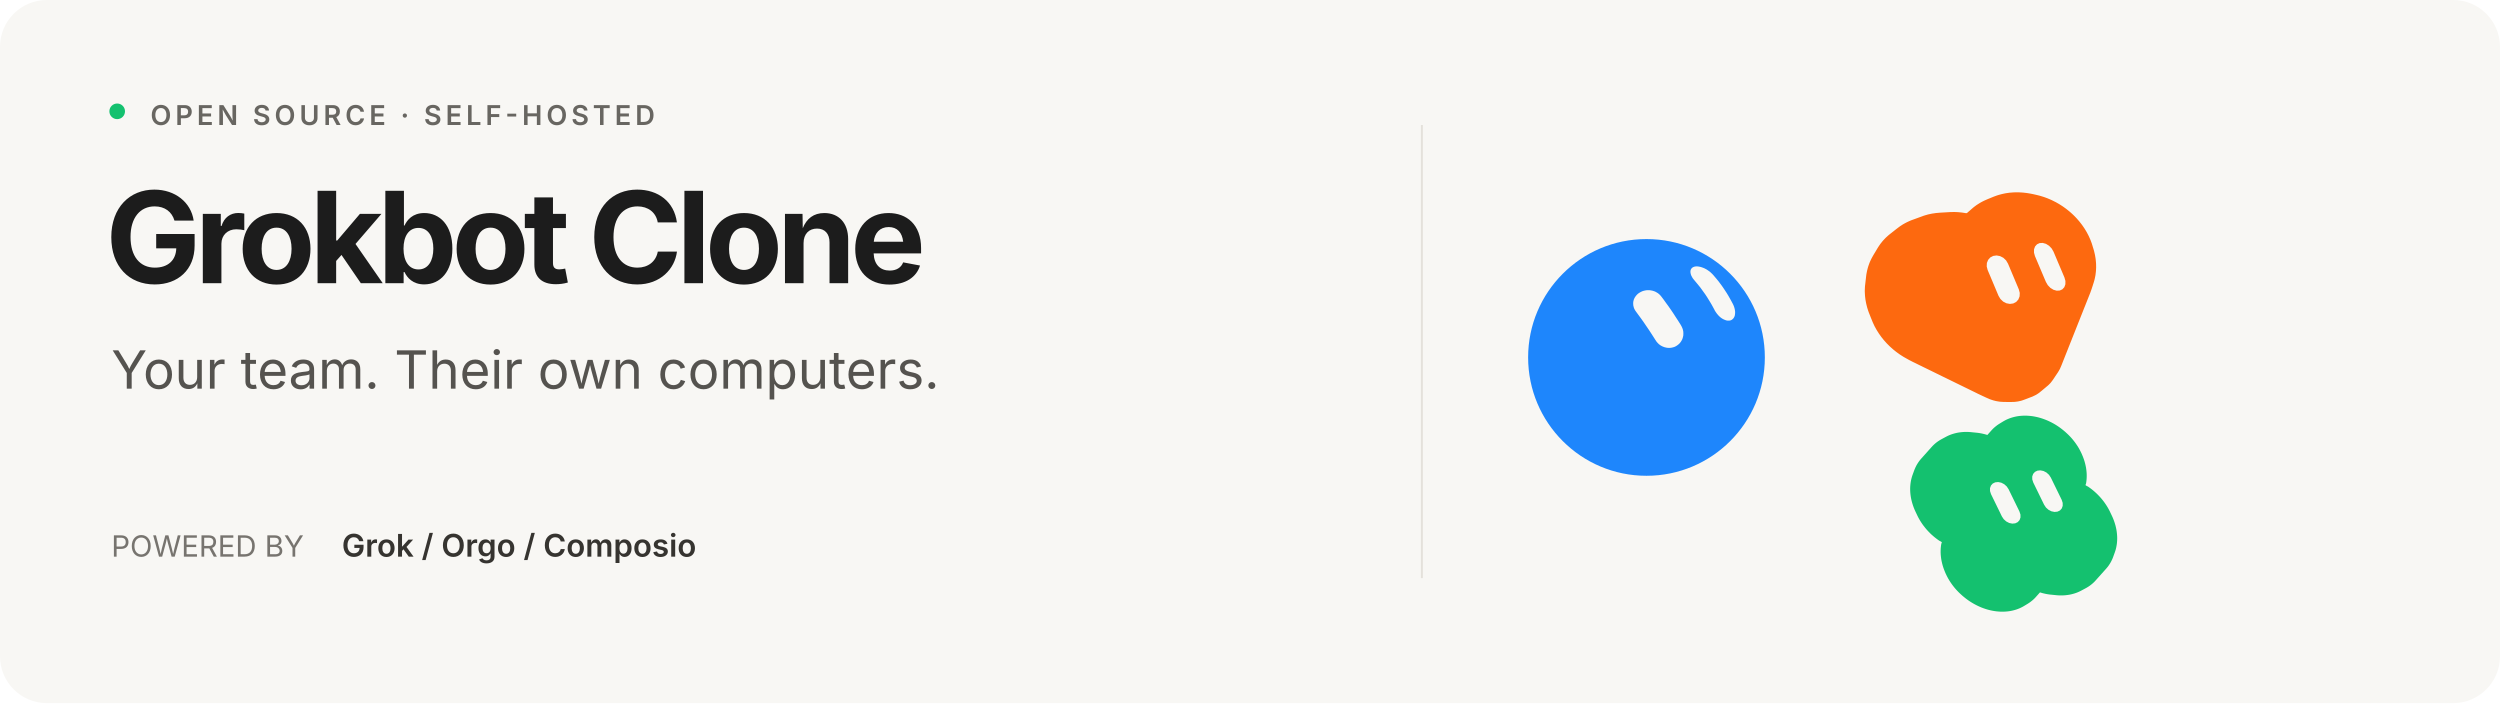
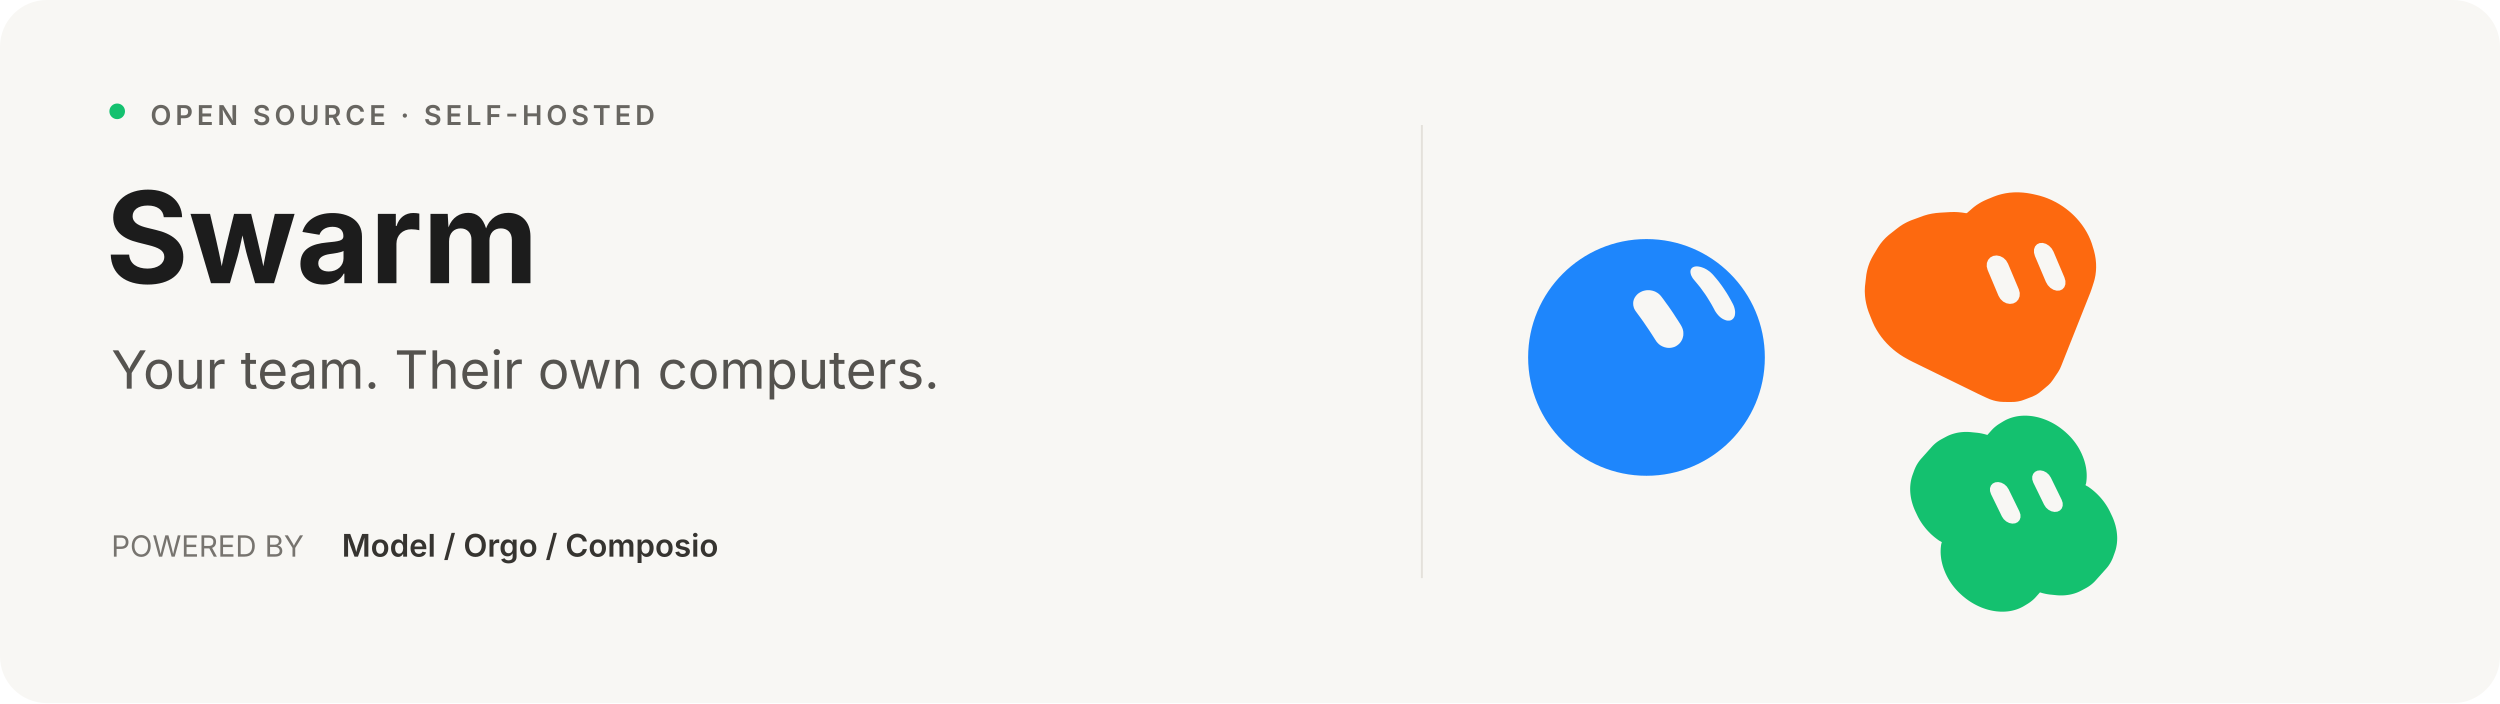
<svg xmlns="http://www.w3.org/2000/svg" width="1280" height="360" viewBox="0 0 1280 360" role="img" aria-labelledby="title desc">
  <rect width="1280" height="360" rx="24" fill="#F8F7F4" />
  <g font-family="Inter, -apple-system, BlinkMacSystemFont, 'Segoe UI', sans-serif">
    <rect x="56" y="53" width="8" height="8" rx="4" fill="#14C16F" />
    <text x="77" y="64" font-size="14" font-weight="600" letter-spacing="2" fill="#686661">OPEN SOURCE · SELF-HOSTED</text>
-     <text x="54" y="145" font-size="65" font-weight="700" letter-spacing="-3" fill="#1C1C1C">Grokbot Clone</text>
+     <text x="54" y="145" font-size="65" font-weight="700" letter-spacing="0" fill="#1C1C1C">Swarm</text>
    <text x="57" y="199" font-size="27" fill="#55534F">Your team. Their own computers.</text>
    <text x="57" y="285" font-size="15" fill="#77746F">POWERED BY</text>
-     <text x="175" y="285" font-size="16" font-weight="600" fill="#363430">Grok  /  Orgo  /  Composio</text>
+     <text x="175" y="285" font-size="16" font-weight="600" fill="#363430">Model  /  Orgo  /  Composio</text>
  </g>
  <path d="M728 64V296" stroke="#E4E1DB" />
  <svg x="742" y="82" width="202" height="202" viewBox="0 0 55.2 55.2">
    <path d="M44.16 27.6A16.56 16.56 0 0 0 27.6 11.04A16.56 16.56 0 0 0 11.04 27.6A16.56 16.56 0 0 0 27.6 44.16A16.56 16.56 0 0 0 44.16 27.6ZM32.43 25.38L32.57 25.14L32.66 24.91L32.71 24.72L32.75 24.53L32.76 24.28L32.75 24L32.7 23.74L32.62 23.5L32.52 23.28L32.4 23.06L32.01 22.44L31.74 22.03L31.34 21.41L31.07 21.01L30.66 20.42L30.38 20.04L29.97 19.47L29.69 19.1L29.54 18.92L29.37 18.75L29.18 18.6L28.96 18.47L28.87 18.42L28.71 18.35L28.46 18.27L28.27 18.23L28.08 18.2L27.81 18.19L27.63 18.2L27.53 18.21L27.28 18.26L27.04 18.33L26.82 18.43L26.61 18.55L26.42 18.68L26.25 18.84L26.09 19.03L25.95 19.24L25.89 19.36L25.82 19.53L25.76 19.77L25.75 19.84L25.74 19.98L25.74 20.11L25.76 20.36L25.84 20.66L25.9 20.81L26.01 21.01L26.14 21.2L26.55 21.76L26.83 22.14L27.24 22.72L27.51 23.12L27.92 23.72L28.19 24.13L28.59 24.75L28.85 25.16L28.99 25.37L29.15 25.56L29.33 25.74L29.54 25.9L29.77 26.03L29.93 26.1L30.15 26.18L30.47 26.25L30.62 26.26L30.76 26.27L31.03 26.25L31.28 26.2L31.51 26.13L31.72 26.03L31.92 25.9L32.11 25.75L32.28 25.58L32.43 25.38ZM38.52 22.33L38.73 22.41L38.92 22.45L39.09 22.45L39.26 22.44L39.41 22.4L39.54 22.33L39.67 22.23L39.78 22.11L39.87 21.96L39.91 21.87L39.95 21.77L39.99 21.52L40 21.33L40 21.19L39.97 20.96L39.92 20.73L39.85 20.5L39.76 20.27L39.65 20.05L39.42 19.62L39.06 18.98L38.81 18.57L38.41 17.96L38.14 17.57L37.71 16.99L37.41 16.62L36.95 16.08L36.79 15.91L36.61 15.74L36.48 15.62L36.2 15.42L35.97 15.27L35.83 15.2L35.7 15.13L35.63 15.1L35.39 15.01L35.21 14.95L35.08 14.92L34.86 14.88L34.66 14.86L34.48 14.87L34.31 14.9L34.17 14.95L34.04 15.02L33.93 15.11L33.85 15.23L33.82 15.28L33.78 15.37L33.75 15.52L33.75 15.64L33.76 15.77L33.8 15.95L33.84 16.08L33.87 16.15L33.97 16.35L34.08 16.53L34.22 16.71L34.37 16.89L34.67 17.25L35.12 17.8L35.4 18.19L35.82 18.77L36.09 19.18L36.47 19.8L36.72 20.22L37.07 20.86L37.18 21.08L37.32 21.29L37.47 21.5L37.64 21.7L37.83 21.89L38.02 22.05L38.17 22.15L38.32 22.24L38.52 22.33Z" fill="#1E86FC" fill-rule="evenodd" />
  </svg>
  <svg x="925" y="60" width="190" height="190" viewBox="-14.4 -14.4 172.8 172.8">
    <path d="M115.83 72 115.6 72.57 115.38 73.14 115.15 73.7 114.93 74.25 114.71 74.8 114.5 75.34 114.28 75.89 114.07 76.42 113.86 76.95 113.65 77.48 113.44 78.01 113.23 78.53 113.03 79.05 112.82 79.57 112.62 80.08 112.42 80.59 112.21 81.1 112.01 81.61 111.81 82.11 111.61 82.61 111.41 83.12 111.21 83.62 111.02 84.11 110.82 84.61 110.62 85.11 110.42 85.61 110.23 86.1 110.03 86.6 109.83 87.09 109.64 87.59 109.44 88.09 109.24 88.58 109.05 89.08 108.85 89.58 108.65 90.07 108.45 90.57 108.25 91.07 108.05 91.58 107.85 92.08 107.65 92.58 107.45 93.09 107.25 93.6 107.05 94.11 106.84 94.63 106.64 95.14 106.43 95.66 106.22 96.19 106.01 96.71 105.8 97.24 105.59 97.78 105.38 98.31 105.16 98.86 104.95 99.4 104.73 99.95 104.51 100.51 104.29 101.07 104.05 101.63 103.81 102.19 103.57 102.75 103.28 103.28 102.98 103.8 102.67 104.32 102.34 104.82 102 105.32 101.66 105.83 101.32 106.33 100.98 106.85 100.64 107.36 100.29 107.88 99.92 108.38 99.54 108.88 99.15 109.37 98.72 109.81 98.29 110.25 97.83 110.66 97.36 111.05 96.89 111.45 96.42 111.84 95.94 112.24 95.46 112.64 94.98 113.04 94.49 113.43 94.01 113.83 93.5 114.2 92.98 114.54 92.45 114.87 91.89 115.15 91.33 115.42 90.77 115.69 90.19 115.91 89.61 116.13 89.03 116.35 88.45 116.58 87.86 116.8 87.28 117.02 86.7 117.23 86.11 117.44 85.52 117.63 84.91 117.77 84.3 117.91 83.69 118.02 83.07 118.1 82.45 118.17 81.82 118.19 81.19 118.21 80.57 118.22 79.94 118.22 79.32 118.21 78.7 118.21 78.08 118.2 77.47 118.2 76.85 118.17 76.24 118.13 75.63 118.09 75.02 118 74.41 117.9 73.8 117.79 73.2 117.64 72.6 117.49 72 117.3 71.41 117.1 70.82 116.9 70.25 116.64 69.67 116.39 69.11 116.14 68.55 115.88 67.99 115.62 67.44 115.37 66.9 115.11 66.36 114.86 65.82 114.6 65.29 114.35 64.77 114.09 64.25 113.83 63.73 113.58 63.22 113.33 62.7 113.08 62.2 112.83 61.69 112.58 61.19 112.34 60.69 112.09 60.2 111.85 59.7 111.61 59.21 111.37 58.72 111.13 58.23 110.89 57.74 110.65 57.25 110.41 56.77 110.18 56.29 109.94 55.8 109.7 55.32 109.47 54.84 109.23 54.35 108.99 53.87 108.76 53.39 108.52 52.91 108.29 52.43 108.05 51.94 107.81 51.46 107.58 50.97 107.34 50.49 107.1 50 106.86 49.51 106.63 49.02 106.39 48.53 106.15 48.04 105.9 47.54 105.66 47.05 105.42 46.55 105.17 46.04 104.93 45.54 104.68 45.03 104.43 44.52 104.18 44 103.93 43.48 103.67 42.96 103.42 42.43 103.16 41.9 102.9 41.36 102.64 40.82 102.37 40.27 102.11 39.72 101.84 39.17 101.56 38.6 101.29 38.03 101.01 37.46 100.73 36.88 100.44 36.29 100.15 35.69 99.86 35.08 99.57 34.48 99.26 33.87 98.95 33.25 98.63 32.65 98.29 32.04 97.95 31.43 97.6 30.8 97.25 30.2 96.87 29.59 96.48 28.98 96.09 28.4 95.67 27.81 95.25 27.22 94.81 26.66 94.36 26.08 93.9 25.53 93.42 24.98 92.93 24.43 92.44 23.9 91.92 23.38 91.4 22.85 90.87 22.36 90.31 21.86 89.76 21.37 89.19 20.91 88.6 20.43 88.01 19.99 87.4 19.56 86.79 19.13 86.17 18.73 85.53 18.32 84.89 17.94 84.23 17.58 83.57 17.21 82.9 16.89 82.21 16.57 81.53 16.26 80.83 15.98 80.12 15.69 79.41 15.4 78.7 15.12 77.98 14.83 77.25 14.54 76.52 14.28 75.78 14.04 75.04 13.8 74.29 13.61 73.53 13.42 72.77 13.25 72 13.11 71.23 12.97 70.45 12.88 69.68 12.79 68.9 12.74 68.12 12.7 67.33 12.67 66.55 12.7 65.77 12.73 64.98 12.78 64.2 12.87 63.43 12.96 62.65 13.05 61.87 13.14 61.09 13.23 60.31 13.32 59.53 13.42 58.75 13.57 57.97 13.72 57.2 13.91 56.43 14.11 55.67 14.34 54.92 14.6 54.18 14.87 53.44 15.18 52.71 15.51 52 15.86 51.29 16.24 50.6 16.63 49.91 17.03 49.23 17.44 48.56 17.84 47.89 18.24 47.22 18.64 46.55 19.06 45.89 19.49 45.25 19.93 44.61 20.42 43.99 20.9 43.39 21.42 42.8 21.96 42.23 22.5 41.67 23.09 41.14 23.67 40.61 24.28 40.11 24.9 39.63 25.51 39.14 26.12 38.67 26.72 38.19 27.32 37.72 27.93 37.25 28.53 36.8 29.14 36.35 29.78 35.94 30.41 35.53 31.08 35.15 31.74 34.79 32.42 34.44 33.12 34.12 33.81 33.81 34.52 33.53 35.24 33.27 35.96 33.01 36.66 32.75 37.36 32.5 38.05 32.24 38.73 32 39.41 31.75 40.08 31.5 40.76 31.29 41.45 31.09 42.14 30.89 42.84 30.74 43.54 30.59 44.24 30.46 44.96 30.36 45.66 30.25 46.37 30.18 47.08 30.12 47.79 30.06 48.49 30.02 49.19 29.98 49.87 29.94 50.55 29.9 51.22 29.86 51.88 29.82 52.54 29.78 53.2 29.77 53.85 29.76 54.5 29.75 55.16 29.78 55.8 29.81 56.45 29.85 57.1 29.92 57.74 29.98 58.38 30.07 59.01 30.17 59.64 30.27 60.23 30.26 60.7 29.84 61.19 29.42 61.68 29 62.17 28.56 62.67 28.13 63.19 27.68 63.71 27.27 64.25 26.87 64.79 26.47 65.35 26.12 65.91 25.76 66.49 25.41 67.07 25.09 67.66 24.78 68.26 24.48 68.87 24.21 69.48 23.94 70.1 23.67 70.73 23.42 71.36 23.16 72 22.9 72.65 22.63 73.3 22.39 73.96 22.15 74.62 21.92 75.29 21.73 75.97 21.54 76.65 21.37 77.34 21.22 78.03 21.07 78.72 20.96 79.41 20.86 80.12 20.76 80.81 20.71 81.52 20.65 82.22 20.61 82.93 20.6 83.63 20.59 84.34 20.59 85.05 20.63 85.76 20.67 86.46 20.72 87.17 20.8 87.87 20.88 88.58 20.98 89.28 21.1 89.98 21.22 90.68 21.36 91.38 21.51 92.08 21.67 92.78 21.83 93.48 22 94.18 22.18 94.87 22.39 95.56 22.6 96.25 22.82 96.93 23.07 97.61 23.32 98.28 23.6 98.95 23.88 99.61 24.17 100.26 24.49 100.91 24.82 101.56 25.14 102.2 25.5 102.83 25.86 103.46 26.23 104.07 26.63 104.68 27.02 105.28 27.43 105.87 27.86 106.46 28.29 107.03 28.74 107.6 29.2 108.16 29.66 108.71 30.14 109.25 30.63 109.78 31.13 110.3 31.64 110.81 32.17 111.31 32.69 111.79 33.24 112.27 33.79 112.74 34.34 113.18 34.92 113.63 35.49 114.06 36.08 114.47 36.68 114.88 37.28 115.27 37.89 115.64 38.51 116.01 39.13 116.35 39.78 116.69 40.42 117.01 41.06 117.31 41.73 117.6 42.38 117.88 43.05 118.13 43.73 118.38 44.41 118.59 45.1 118.8 45.79 119.01 46.47 119.22 47.16 119.42 47.84 119.58 48.53 119.75 49.23 119.9 49.92 120.01 50.62 120.13 51.32 120.22 52.03 120.28 52.74 120.35 53.44 120.38 54.15 120.39 54.86 120.4 55.57 120.37 56.28 120.33 56.99 120.27 57.7 120.18 58.41 120.1 59.11 119.96 59.82 119.82 60.52 119.66 61.22 119.47 61.91 119.27 62.6 119.05 63.28 118.84 63.95 118.62 64.62 118.41 65.27 118.19 65.92 117.96 66.56 117.74 67.19 117.49 67.82 117.24 68.44 117 69.05 116.76 69.65 116.52 70.25 116.29 70.84 116.06 71.42Z M74.95 68.78 74.69 68.17 74.44 67.57 74.19 66.97 73.93 66.37 73.68 65.77 73.43 65.16 73.17 64.56 72.92 63.96 72.67 63.36 72.41 62.76 72.16 62.15 71.91 61.55 71.65 60.95 71.4 60.35 71.15 59.75 70.89 59.14 70.64 58.54 70.38 57.94 70.13 57.34 69.88 56.74 69.45 55.1 69.53 53.48 70.11 52.04 71.13 50.9 72.48 50.2 74.05 49.98 75.67 50.29 77.19 51.07 78.46 52.27 79.34 53.76 79.6 54.36 79.85 54.96 80.11 55.56 80.36 56.17 80.61 56.77 80.87 57.37 81.12 57.97 81.37 58.57 81.63 59.18 81.88 59.78 82.13 60.38 82.39 60.98 82.64 61.58 82.89 62.19 83.15 62.79 83.4 63.39 83.65 63.99 83.91 64.59 84.16 65.2 84.41 65.8 84.84 67.43 84.76 69.05 84.18 70.5 83.17 71.63 81.81 72.34 80.24 72.55 78.62 72.25 77.1 71.46 75.84 70.26Z M97.01 62.3 96.75 61.7 96.5 61.1 96.24 60.5 95.99 59.9 95.73 59.3 95.48 58.7 95.22 58.1 94.97 57.5 94.72 56.9 94.46 56.3 94.21 55.7 93.95 55.09 93.7 54.49 93.44 53.89 93.19 53.29 92.93 52.69 92.68 52.09 92.42 51.49 92.17 50.89 91.91 50.29 91.47 48.68 91.48 47.13 91.97 45.79 92.87 44.79 94.1 44.22 95.54 44.15 97.05 44.58 98.48 45.47 99.69 46.72 100.56 48.23 100.81 48.83 101.07 49.43 101.32 50.03 101.58 50.63 101.83 51.24 102.09 51.84 102.34 52.44 102.59 53.04 102.85 53.64 103.1 54.24 103.36 54.84 103.61 55.44 103.87 56.04 104.12 56.64 104.38 57.24 104.63 57.84 104.89 58.45 105.14 59.05 105.4 59.65 105.65 60.25 106.1 61.86 106.08 63.41 105.6 64.75 104.69 65.75 103.46 66.32 102.02 66.39 100.52 65.96 99.09 65.07 97.88 63.81Z" fill="#FD690F" fill-rule="evenodd" />
  </svg>
  <svg x="945" y="177" width="172" height="172" viewBox="-14.4 -14.4 172.8 172.8">
    <path d="M91.45 113.68 90.54 113.59 89.62 113.46 88.7 113.3 87.79 113.1 86.87 112.88 85.96 112.62 85.54 112.48 83.16 115.14 82.56 115.76 81.93 116.34 81.27 116.89 80.59 117.42 79.88 117.92 79.15 118.39 77.36 119.47 76.61 119.9 75.84 120.29 75.05 120.66 74.23 120.99 73.4 121.29 72.54 121.55 71.67 121.78 70.78 121.98 69.88 122.14 68.96 122.26 68.03 122.35 67.09 122.4 66.13 122.42 65.17 122.4 64.21 122.34 63.23 122.25 62.26 122.12 61.27 121.96 60.29 121.76 59.31 121.53 58.33 121.26 57.35 120.95 56.38 120.62 55.41 120.25 54.45 119.84 53.5 119.4 52.56 118.93 51.63 118.43 50.71 117.9 49.8 117.34 48.91 116.75 48.04 116.13 47.18 115.48 46.35 114.81 45.53 114.12 44.74 113.4 44.48 113.16 43.74 112.45 43.03 111.72 42.34 110.97 41.68 110.21 41.04 109.42 40.43 108.62 39.85 107.8 39.29 106.97 38.76 106.13 38.26 105.27 37.8 104.4 37.36 103.53 36.95 102.65 36.58 101.76 36.44 101.42 36.08 100.48 35.75 99.54 35.46 98.59 35.21 97.64 34.99 96.69 34.8 95.75 34.66 94.81 34.55 93.87 34.47 92.94 34.43 92.01 34.43 91.09 34.46 90.18 34.53 89.29 34.63 88.4 34.77 87.53 35.06 86.7 34.64 86.38 33.69 85.88 32.88 85.31 32.08 84.71 31.3 84.1 30.53 83.45 29.78 82.79 29.05 82.1 28.35 81.38 27.66 80.65 27 79.9 26.36 79.13 25.74 78.34 25.15 77.54 24.59 76.72 24.05 75.88 23.54 75.03 23.06 74.17 22.61 73.3 21.76 71.51 21.32 70.58 20.91 69.65 20.54 68.71 20.2 67.76 19.9 66.81 19.63 65.86 19.39 64.9 19.19 63.95 19.03 62.99 18.91 62.04 18.82 61.09 18.77 60.15 18.75 59.21 18.78 58.28 18.84 57.37 18.94 56.46 19.07 55.56 19.24 54.67 19.45 53.81 19.69 52.95 19.97 52.12 20.78 49.88 21.1 49.05 21.46 48.24 21.84 47.45 22.27 46.68 22.73 45.94 23.22 45.21 23.74 44.52 24.3 43.85 29.69 37.82 30.27 37.18 30.89 36.57 31.54 35.98 32.21 35.43 32.91 34.91 33.64 34.42 34.39 33.96 35.17 33.53 37.45 32.31 38.23 31.92 39.04 31.57 39.86 31.25 40.71 30.97 41.57 30.72 42.45 30.5 43.34 30.32 44.25 30.18 45.17 30.07 46.1 29.99 47.04 29.95 47.98 29.95 48.94 29.98 49.89 30.05 52.55 30.32 53.46 30.41 54.38 30.54 55.3 30.7 56.22 30.9 57.13 31.12 58.04 31.38 58.46 31.52 60.84 28.86 61.44 28.24 62.07 27.66 62.73 27.11 63.41 26.58 64.12 26.08 64.85 25.62 66.64 24.53 67.39 24.1 68.16 23.7 68.96 23.34 69.77 23.01 70.61 22.71 71.46 22.45 72.33 22.22 73.22 22.02 74.12 21.86 75.04 21.74 75.97 21.65 76.92 21.6 77.86 21.58 78.83 21.6 79.79 21.66 80.77 21.75 81.75 21.87 82.73 22.04 83.71 22.24 84.69 22.47 85.67 22.74 86.65 23.05 87.62 23.39 88.59 23.76 89.55 24.16 90.5 24.6 91.45 25.07 92.38 25.57 93.3 26.1 94.2 26.66 95.09 27.25 95.96 27.87 96.82 28.52 97.65 29.19 98.47 29.88 99.26 30.6 99.52 30.84 100.26 31.55 100.97 32.28 101.66 33.02 102.32 33.79 102.96 34.58 103.57 35.38 104.15 36.2 104.71 37.03 105.24 37.87 105.74 38.73 106.2 39.6 106.64 40.47 107.05 41.35 107.42 42.24 107.57 42.58 107.92 43.52 108.25 44.46 108.54 45.41 108.79 46.36 109.01 47.31 109.2 48.25 109.34 49.19 109.45 50.13 109.53 51.07 109.57 51.99 109.57 52.91 109.54 53.82 109.47 54.71 109.37 55.6 109.23 56.47 108.94 57.3 109.36 57.62 110.31 58.12 111.12 58.69 111.92 59.28 112.7 59.9 113.47 60.55 114.22 61.22 114.95 61.91 115.65 62.62 116.34 63.35 117 64.1 117.64 64.87 118.26 65.66 118.85 66.47 119.41 67.29 119.95 68.12 120.46 68.97 120.94 69.83 121.39 70.7 122.24 72.49 122.68 73.42 123.09 74.35 123.46 75.29 123.8 76.24 124.1 77.19 124.38 78.14 124.61 79.1 124.81 80.05 124.97 81.01 125.09 81.96 125.18 82.91 125.23 83.85 125.25 84.79 125.22 85.72 125.16 86.63 125.07 87.55 124.93 88.44 124.76 89.33 124.56 90.2 124.31 91.05 124.03 91.88 123.23 94.12 122.91 94.95 122.55 95.76 122.16 96.55 121.73 97.32 121.27 98.06 120.78 98.79 120.26 99.48 119.7 100.15 114.31 106.18 113.73 106.82 113.11 107.43 112.47 108.01 111.79 108.57 111.09 109.09 110.36 109.58 109.61 110.04 108.83 110.47 106.55 111.69 105.77 112.07 104.96 112.43 104.13 112.75 103.29 113.03 102.43 113.28 101.55 113.5 100.66 113.68 99.75 113.82 98.83 113.93 97.9 114.01 96.97 114.05 96.02 114.05 95.06 114.02 94.11 113.95Z M65.93 73.41 65.65 72.84 65.37 72.27 65.1 71.69 64.82 71.12 64.54 70.55 64.26 69.97 63.98 69.4 63.7 68.83 63.42 68.25 63.14 67.68 62.86 67.1 62.58 66.53 62.3 65.96 62.02 65.38 61.74 64.81 61.46 64.24 61.18 63.66 60.9 63.09 60.62 62.52 60.34 61.94 59.84 60.39 59.82 58.88 60.31 57.53 61.23 56.5 62.52 55.88 64.03 55.73 65.63 56.06 67.15 56.85 68.44 58.01 69.39 59.44 69.67 60.01 69.95 60.59 70.23 61.16 70.51 61.73 70.79 62.31 71.07 62.88 71.35 63.45 71.63 64.03 71.91 64.6 72.19 65.17 72.47 65.75 72.75 66.32 73.03 66.89 73.31 67.47 73.59 68.04 73.87 68.62 74.15 69.19 74.43 69.76 74.71 70.34 74.98 70.91 75.49 72.46 75.5 73.98 75.02 75.32 74.09 76.35 72.81 76.97 71.29 77.12 69.7 76.79 68.18 76 66.88 74.84Z M87.66 67.4 87.38 66.83 87.1 66.26 86.82 65.68 86.54 65.11 86.26 64.54 85.98 63.96 85.7 63.39 85.42 62.82 85.14 62.24 84.86 61.67 84.58 61.09 84.3 60.52 84.02 59.95 83.74 59.37 83.46 58.8 83.18 58.23 82.9 57.65 82.62 57.08 82.34 56.51 82.06 55.93 81.56 54.38 81.55 52.87 82.03 51.52 82.96 50.49 84.24 49.87 85.75 49.72 87.35 50.05 88.87 50.84 90.16 52 91.11 53.43 91.39 54 91.67 54.57 91.95 55.15 92.23 55.72 92.51 56.3 92.79 56.87 93.07 57.44 93.35 58.02 93.63 58.59 93.91 59.16 94.19 59.74 94.47 60.31 94.75 60.88 95.03 61.46 95.31 62.03 95.59 62.61 95.87 63.18 96.15 63.75 96.43 64.33 96.71 64.9 97.21 66.45 97.22 67.97 96.74 69.31 95.81 70.34 94.53 70.96 93.01 71.11 91.42 70.78 89.9 69.99 88.6 68.83Z" fill="#14C16F" fill-rule="evenodd" />
  </svg>
</svg>
